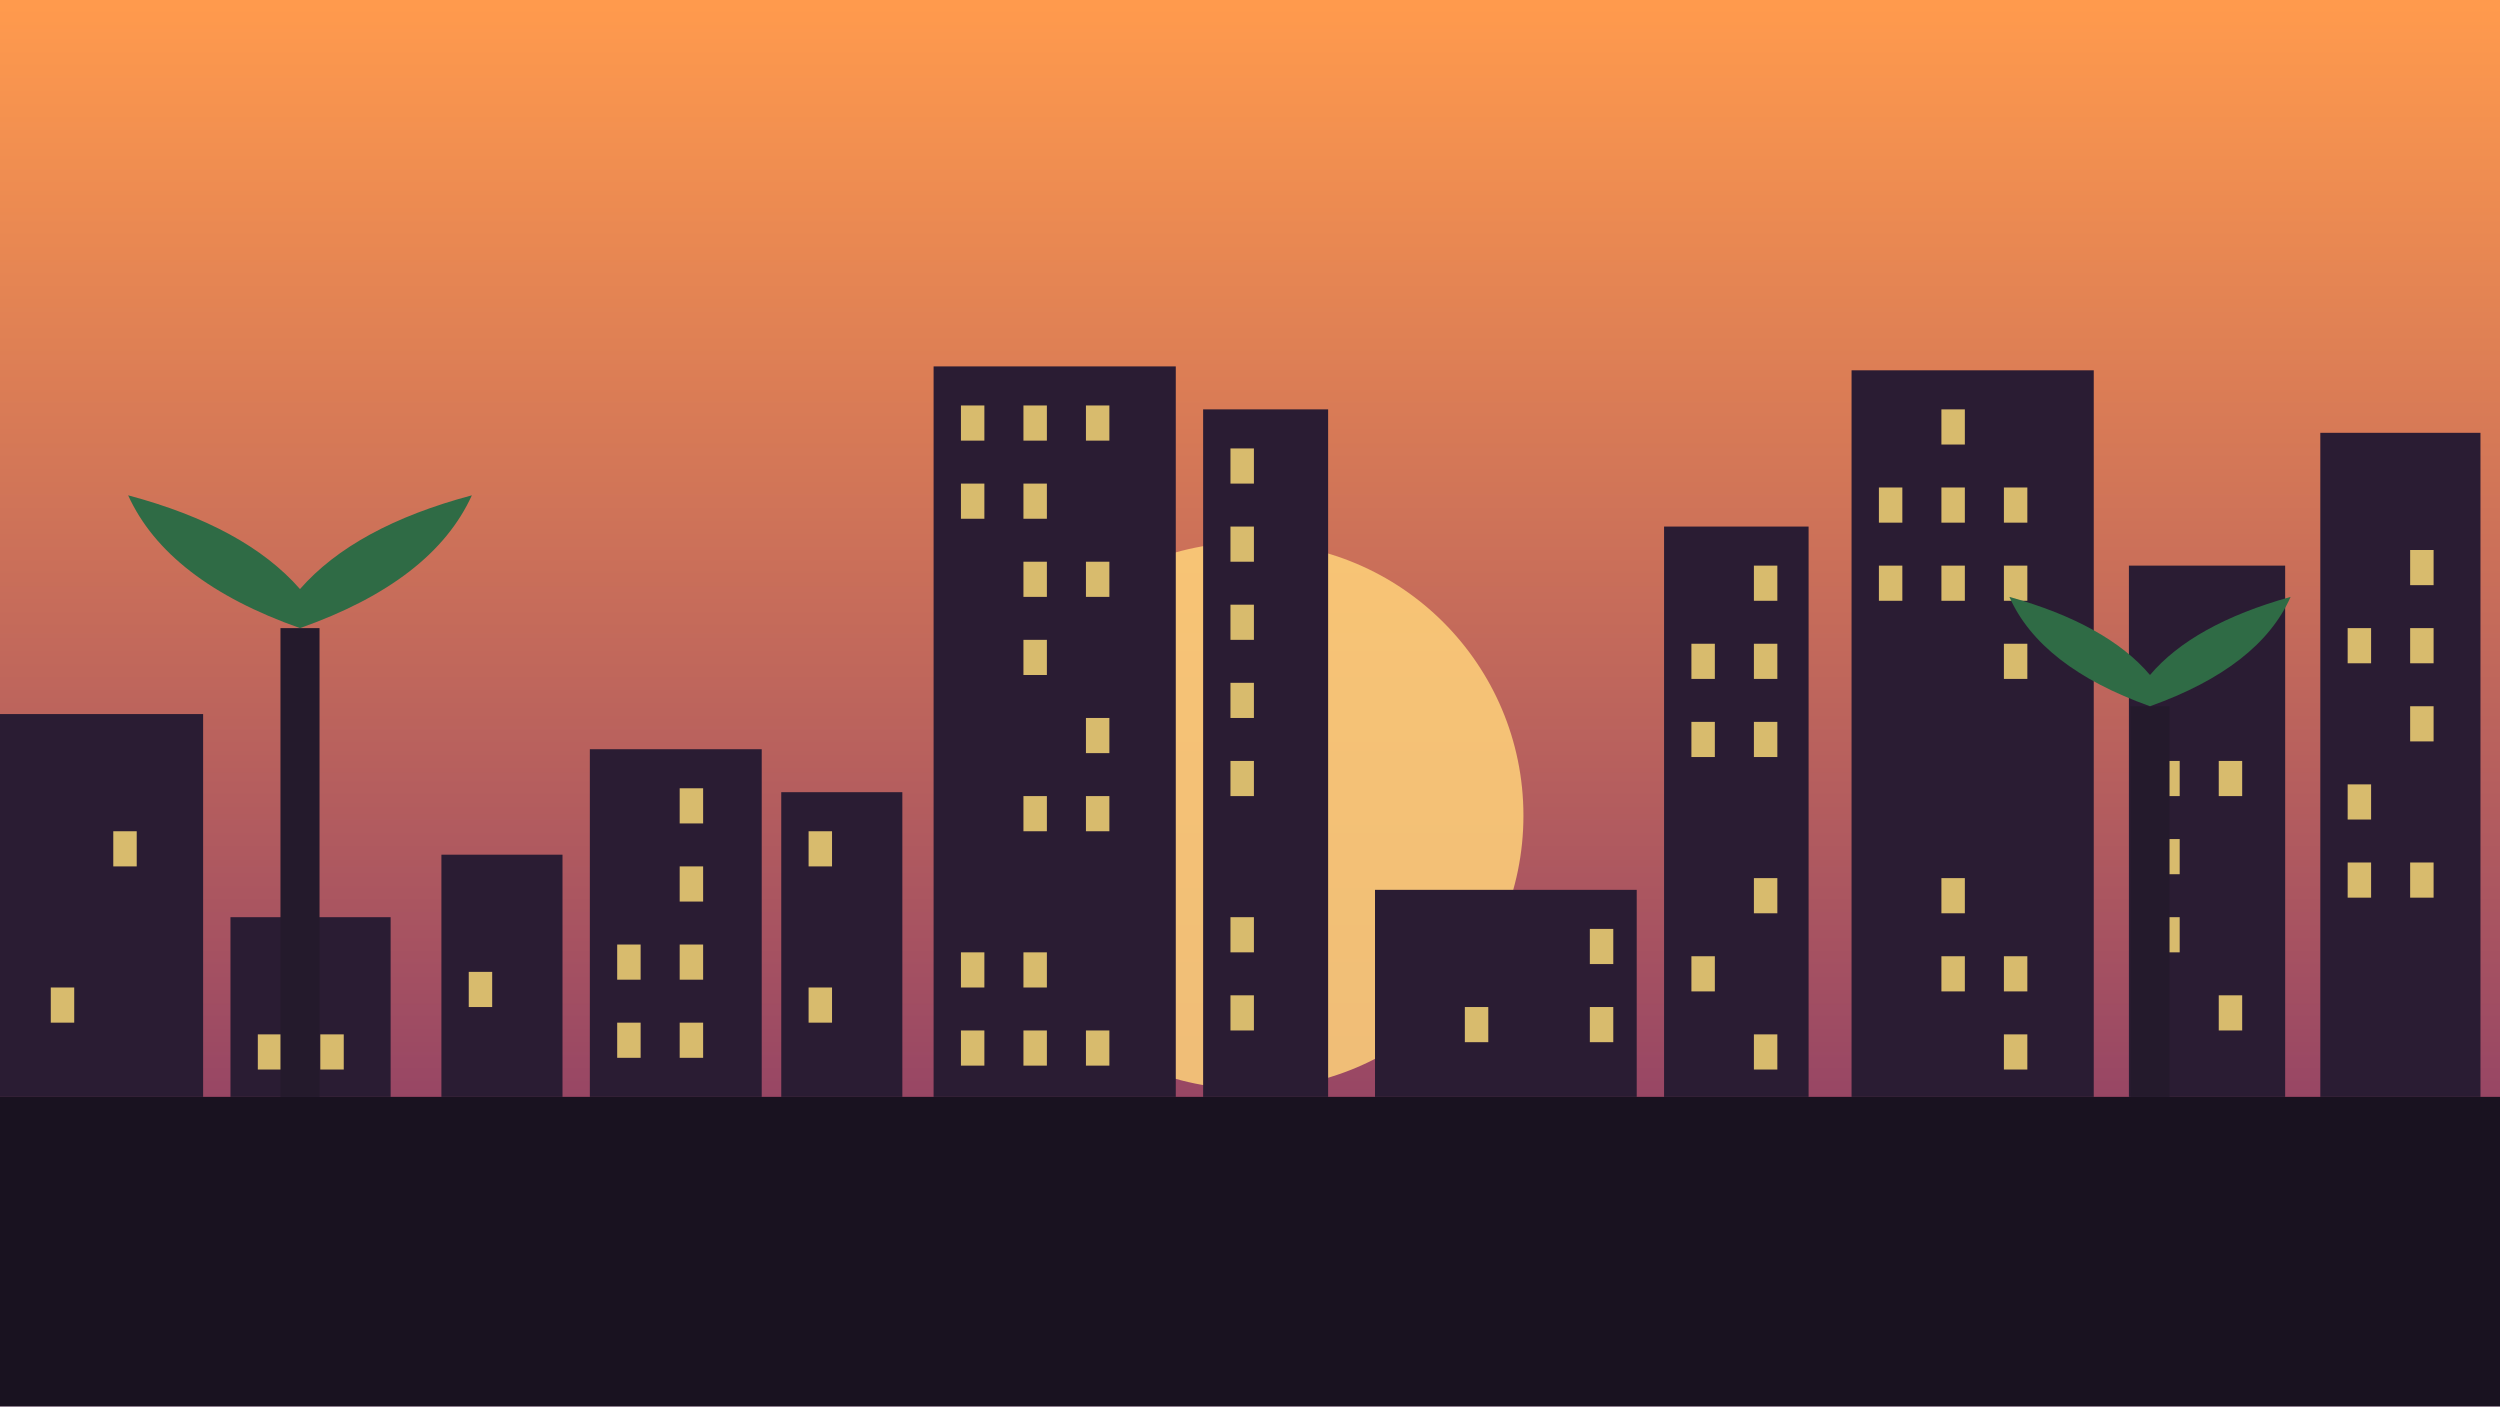
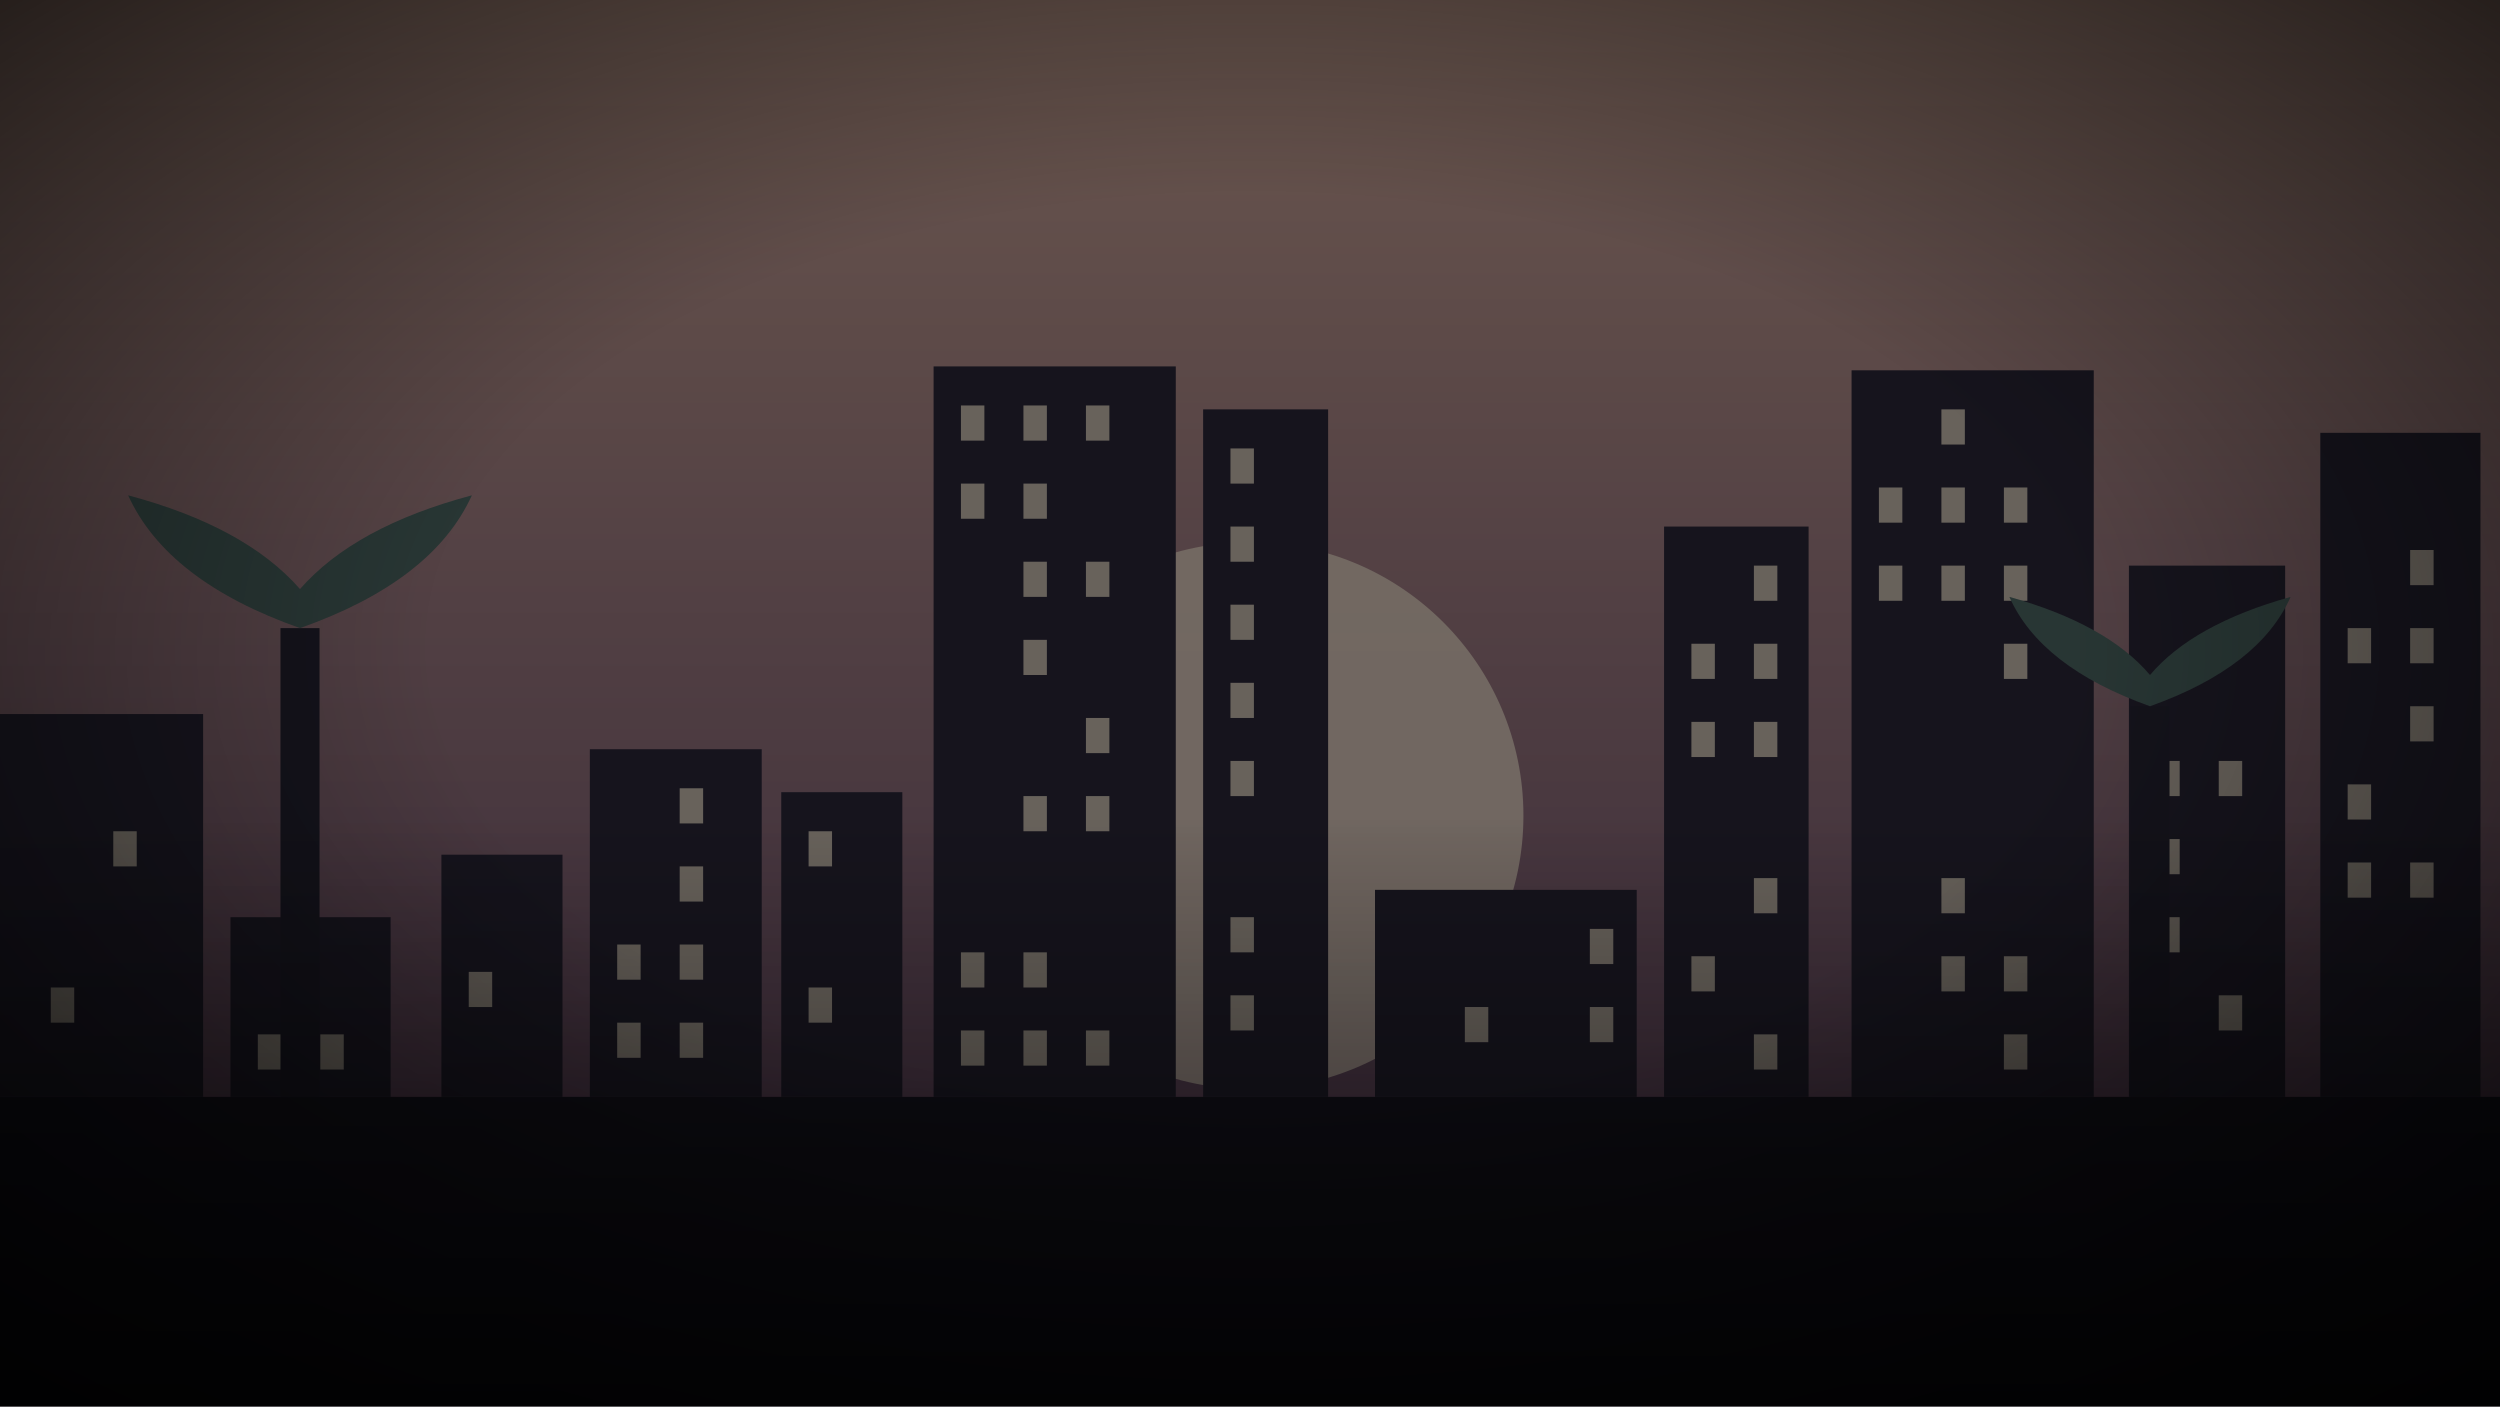
<svg xmlns="http://www.w3.org/2000/svg" viewBox="0 0 640 360" width="640" height="360">
-   <rect width="640" height="360" fill="#191220" />
  <defs>
-     <linearGradient id="s" x1="0" y1="0" x2="0" y2="1">
-       <stop offset="0" stop-color="#ff9a4d" />
-       <stop offset="1" stop-color="#7b2f6b" />
+     <filter id="grade" color-interpolation-filters="sRGB">
+       <feColorMatrix type="saturate" values="0.42" />
+       <feComponentTransfer>
+         <feFuncR type="linear" slope="0.5" intercept="0.015" />
+         <feFuncG type="linear" slope="0.5" intercept="0.018" />
+         <feFuncB type="linear" slope="0.54" intercept="0.03" />
+       </feComponentTransfer>
+     </filter>
+     <radialGradient id="vig" cx="50%" cy="46%" r="72%">
+       <stop offset="0.45" stop-color="#000" stop-opacity="0" />
+       <stop offset="1" stop-color="#000" stop-opacity="0.72" />
+     </radialGradient>
+     <linearGradient id="foot" x1="0" y1="0" x2="0" y2="1">
+       <stop offset="0.58" stop-color="#000" stop-opacity="0" />
+       <stop offset="1" stop-color="#000" stop-opacity="0.66" />
    </linearGradient>
  </defs>
-   <rect width="640" height="360" fill="url(#s)" />
-   <circle cx="320" cy="208.8" r="70" fill="#ffd27a" opacity="0.85" />
-   <rect x="-10" y="182.8" width="62" height="98" fill="#2a1c33" />
-   <rect x="29" y="212.8" width="6" height="9" fill="#f7d777" opacity="0.85" />
-   <rect x="13" y="252.8" width="6" height="9" fill="#f7d777" opacity="0.85" />
-   <rect x="59" y="234.8" width="41" height="46" fill="#2a1c33" />
-   <rect x="66" y="264.8" width="6" height="9" fill="#f7d777" opacity="0.85" />
-   <rect x="82" y="264.8" width="6" height="9" fill="#f7d777" opacity="0.85" />
-   <rect x="113" y="218.8" width="31" height="62" fill="#2a1c33" />
-   <rect x="120" y="248.8" width="6" height="9" fill="#f7d777" opacity="0.85" />
-   <rect x="151" y="191.8" width="44" height="89" fill="#2a1c33" />
-   <rect x="174" y="201.8" width="6" height="9" fill="#f7d777" opacity="0.85" />
-   <rect x="174" y="221.8" width="6" height="9" fill="#f7d777" opacity="0.85" />
-   <rect x="158" y="241.8" width="6" height="9" fill="#f7d777" opacity="0.85" />
-   <rect x="174" y="241.8" width="6" height="9" fill="#f7d777" opacity="0.85" />
-   <rect x="158" y="261.8" width="6" height="9" fill="#f7d777" opacity="0.85" />
-   <rect x="174" y="261.8" width="6" height="9" fill="#f7d777" opacity="0.85" />
-   <rect x="200" y="202.8" width="31" height="78" fill="#2a1c33" />
-   <rect x="207" y="212.8" width="6" height="9" fill="#f7d777" opacity="0.85" />
-   <rect x="207" y="252.8" width="6" height="9" fill="#f7d777" opacity="0.85" />
-   <rect x="239" y="93.8" width="62" height="187" fill="#2a1c33" />
-   <rect x="246" y="103.8" width="6" height="9" fill="#f7d777" opacity="0.85" />
-   <rect x="262" y="103.8" width="6" height="9" fill="#f7d777" opacity="0.85" />
-   <rect x="278" y="103.8" width="6" height="9" fill="#f7d777" opacity="0.85" />
-   <rect x="246" y="123.8" width="6" height="9" fill="#f7d777" opacity="0.85" />
-   <rect x="262" y="123.8" width="6" height="9" fill="#f7d777" opacity="0.85" />
-   <rect x="262" y="143.8" width="6" height="9" fill="#f7d777" opacity="0.85" />
-   <rect x="278" y="143.8" width="6" height="9" fill="#f7d777" opacity="0.85" />
-   <rect x="262" y="163.8" width="6" height="9" fill="#f7d777" opacity="0.85" />
-   <rect x="278" y="183.8" width="6" height="9" fill="#f7d777" opacity="0.85" />
-   <rect x="262" y="203.8" width="6" height="9" fill="#f7d777" opacity="0.85" />
-   <rect x="278" y="203.8" width="6" height="9" fill="#f7d777" opacity="0.85" />
-   <rect x="246" y="243.8" width="6" height="9" fill="#f7d777" opacity="0.85" />
-   <rect x="262" y="243.8" width="6" height="9" fill="#f7d777" opacity="0.85" />
-   <rect x="246" y="263.8" width="6" height="9" fill="#f7d777" opacity="0.85" />
-   <rect x="262" y="263.8" width="6" height="9" fill="#f7d777" opacity="0.85" />
-   <rect x="278" y="263.8" width="6" height="9" fill="#f7d777" opacity="0.85" />
-   <rect x="308" y="104.8" width="32" height="176" fill="#2a1c33" />
-   <rect x="315" y="114.8" width="6" height="9" fill="#f7d777" opacity="0.85" />
-   <rect x="315" y="134.8" width="6" height="9" fill="#f7d777" opacity="0.85" />
-   <rect x="315" y="154.8" width="6" height="9" fill="#f7d777" opacity="0.85" />
-   <rect x="315" y="174.8" width="6" height="9" fill="#f7d777" opacity="0.85" />
-   <rect x="315" y="194.8" width="6" height="9" fill="#f7d777" opacity="0.85" />
-   <rect x="315" y="234.8" width="6" height="9" fill="#f7d777" opacity="0.85" />
-   <rect x="315" y="254.8" width="6" height="9" fill="#f7d777" opacity="0.85" />
-   <rect x="352" y="227.8" width="67" height="53" fill="#2a1c33" />
-   <rect x="407" y="237.8" width="6" height="9" fill="#f7d777" opacity="0.85" />
-   <rect x="375" y="257.8" width="6" height="9" fill="#f7d777" opacity="0.85" />
-   <rect x="407" y="257.8" width="6" height="9" fill="#f7d777" opacity="0.85" />
-   <rect x="426" y="134.8" width="37" height="146" fill="#2a1c33" />
-   <rect x="449" y="144.8" width="6" height="9" fill="#f7d777" opacity="0.85" />
-   <rect x="433" y="164.8" width="6" height="9" fill="#f7d777" opacity="0.85" />
-   <rect x="449" y="164.8" width="6" height="9" fill="#f7d777" opacity="0.85" />
-   <rect x="433" y="184.8" width="6" height="9" fill="#f7d777" opacity="0.85" />
-   <rect x="449" y="184.8" width="6" height="9" fill="#f7d777" opacity="0.85" />
-   <rect x="449" y="224.8" width="6" height="9" fill="#f7d777" opacity="0.85" />
-   <rect x="433" y="244.8" width="6" height="9" fill="#f7d777" opacity="0.85" />
-   <rect x="449" y="264.8" width="6" height="9" fill="#f7d777" opacity="0.85" />
-   <rect x="474" y="94.8" width="62" height="186" fill="#2a1c33" />
-   <rect x="497" y="104.8" width="6" height="9" fill="#f7d777" opacity="0.85" />
-   <rect x="481" y="124.8" width="6" height="9" fill="#f7d777" opacity="0.85" />
-   <rect x="497" y="124.8" width="6" height="9" fill="#f7d777" opacity="0.85" />
-   <rect x="513" y="124.8" width="6" height="9" fill="#f7d777" opacity="0.85" />
-   <rect x="481" y="144.8" width="6" height="9" fill="#f7d777" opacity="0.85" />
-   <rect x="497" y="144.8" width="6" height="9" fill="#f7d777" opacity="0.85" />
-   <rect x="513" y="144.8" width="6" height="9" fill="#f7d777" opacity="0.85" />
-   <rect x="513" y="164.8" width="6" height="9" fill="#f7d777" opacity="0.85" />
-   <rect x="497" y="224.8" width="6" height="9" fill="#f7d777" opacity="0.85" />
-   <rect x="497" y="244.8" width="6" height="9" fill="#f7d777" opacity="0.85" />
-   <rect x="513" y="244.8" width="6" height="9" fill="#f7d777" opacity="0.85" />
-   <rect x="513" y="264.8" width="6" height="9" fill="#f7d777" opacity="0.85" />
-   <rect x="545" y="144.8" width="40" height="136" fill="#2a1c33" />
-   <rect x="552" y="194.8" width="6" height="9" fill="#f7d777" opacity="0.85" />
-   <rect x="568" y="194.8" width="6" height="9" fill="#f7d777" opacity="0.85" />
-   <rect x="552" y="214.8" width="6" height="9" fill="#f7d777" opacity="0.85" />
-   <rect x="552" y="234.8" width="6" height="9" fill="#f7d777" opacity="0.85" />
-   <rect x="568" y="254.8" width="6" height="9" fill="#f7d777" opacity="0.85" />
-   <rect x="594" y="110.8" width="41" height="170" fill="#2a1c33" />
-   <rect x="617" y="140.8" width="6" height="9" fill="#f7d777" opacity="0.85" />
-   <rect x="601" y="160.8" width="6" height="9" fill="#f7d777" opacity="0.85" />
-   <rect x="617" y="160.8" width="6" height="9" fill="#f7d777" opacity="0.85" />
-   <rect x="617" y="180.8" width="6" height="9" fill="#f7d777" opacity="0.85" />
-   <rect x="601" y="200.8" width="6" height="9" fill="#f7d777" opacity="0.85" />
-   <rect x="601" y="220.8" width="6" height="9" fill="#f7d777" opacity="0.85" />
-   <rect x="617" y="220.8" width="6" height="9" fill="#f7d777" opacity="0.85" />
-   <rect x="0" y="280.8" width="640" height="79.2" fill="#191220" />
-   <g transform="translate(76.8 280.8)">
-     <rect x="-5" y="-120" width="10" height="120" fill="#241a2c" />
-     <path d="M0 -120q-34 -12 -44 -34 q30 8 44 24 q14 -16 44 -24 q-10 22 -44 34z" fill="#2f6b45" />
+   <g filter="url(#grade)">
+     <rect width="640" height="360" fill="#191220" />
+     <defs>
+       <linearGradient id="s" x1="0" y1="0" x2="0" y2="1">
+         <stop offset="0" stop-color="#ff9a4d" />
+         <stop offset="1" stop-color="#7b2f6b" />
+       </linearGradient>
+     </defs>
+     <rect width="640" height="360" fill="url(#s)" />
+     <circle cx="320" cy="208.8" r="70" fill="#ffd27a" opacity="0.85" />
+     <rect x="-10" y="182.8" width="62" height="98" fill="#2a1c33" />
+     <rect x="29" y="212.8" width="6" height="9" fill="#f7d777" opacity="0.85" />
+     <rect x="13" y="252.8" width="6" height="9" fill="#f7d777" opacity="0.85" />
+     <rect x="59" y="234.8" width="41" height="46" fill="#2a1c33" />
+     <rect x="66" y="264.8" width="6" height="9" fill="#f7d777" opacity="0.85" />
+     <rect x="82" y="264.8" width="6" height="9" fill="#f7d777" opacity="0.85" />
+     <rect x="113" y="218.8" width="31" height="62" fill="#2a1c33" />
+     <rect x="120" y="248.8" width="6" height="9" fill="#f7d777" opacity="0.85" />
+     <rect x="151" y="191.8" width="44" height="89" fill="#2a1c33" />
+     <rect x="174" y="201.8" width="6" height="9" fill="#f7d777" opacity="0.85" />
+     <rect x="174" y="221.8" width="6" height="9" fill="#f7d777" opacity="0.85" />
+     <rect x="158" y="241.8" width="6" height="9" fill="#f7d777" opacity="0.85" />
+     <rect x="174" y="241.8" width="6" height="9" fill="#f7d777" opacity="0.85" />
+     <rect x="158" y="261.8" width="6" height="9" fill="#f7d777" opacity="0.85" />
+     <rect x="174" y="261.8" width="6" height="9" fill="#f7d777" opacity="0.85" />
+     <rect x="200" y="202.8" width="31" height="78" fill="#2a1c33" />
+     <rect x="207" y="212.8" width="6" height="9" fill="#f7d777" opacity="0.85" />
+     <rect x="207" y="252.8" width="6" height="9" fill="#f7d777" opacity="0.85" />
+     <rect x="239" y="93.8" width="62" height="187" fill="#2a1c33" />
+     <rect x="246" y="103.8" width="6" height="9" fill="#f7d777" opacity="0.85" />
+     <rect x="262" y="103.8" width="6" height="9" fill="#f7d777" opacity="0.85" />
+     <rect x="278" y="103.8" width="6" height="9" fill="#f7d777" opacity="0.85" />
+     <rect x="246" y="123.8" width="6" height="9" fill="#f7d777" opacity="0.85" />
+     <rect x="262" y="123.8" width="6" height="9" fill="#f7d777" opacity="0.85" />
+     <rect x="262" y="143.8" width="6" height="9" fill="#f7d777" opacity="0.85" />
+     <rect x="278" y="143.8" width="6" height="9" fill="#f7d777" opacity="0.85" />
+     <rect x="262" y="163.8" width="6" height="9" fill="#f7d777" opacity="0.85" />
+     <rect x="278" y="183.8" width="6" height="9" fill="#f7d777" opacity="0.85" />
+     <rect x="262" y="203.8" width="6" height="9" fill="#f7d777" opacity="0.85" />
+     <rect x="278" y="203.8" width="6" height="9" fill="#f7d777" opacity="0.85" />
+     <rect x="246" y="243.8" width="6" height="9" fill="#f7d777" opacity="0.85" />
+     <rect x="262" y="243.8" width="6" height="9" fill="#f7d777" opacity="0.85" />
+     <rect x="246" y="263.8" width="6" height="9" fill="#f7d777" opacity="0.85" />
+     <rect x="262" y="263.8" width="6" height="9" fill="#f7d777" opacity="0.85" />
+     <rect x="278" y="263.8" width="6" height="9" fill="#f7d777" opacity="0.85" />
+     <rect x="308" y="104.8" width="32" height="176" fill="#2a1c33" />
+     <rect x="315" y="114.8" width="6" height="9" fill="#f7d777" opacity="0.85" />
+     <rect x="315" y="134.8" width="6" height="9" fill="#f7d777" opacity="0.85" />
+     <rect x="315" y="154.8" width="6" height="9" fill="#f7d777" opacity="0.85" />
+     <rect x="315" y="174.8" width="6" height="9" fill="#f7d777" opacity="0.85" />
+     <rect x="315" y="194.8" width="6" height="9" fill="#f7d777" opacity="0.85" />
+     <rect x="315" y="234.8" width="6" height="9" fill="#f7d777" opacity="0.85" />
+     <rect x="315" y="254.8" width="6" height="9" fill="#f7d777" opacity="0.85" />
+     <rect x="352" y="227.8" width="67" height="53" fill="#2a1c33" />
+     <rect x="407" y="237.8" width="6" height="9" fill="#f7d777" opacity="0.85" />
+     <rect x="375" y="257.8" width="6" height="9" fill="#f7d777" opacity="0.85" />
+     <rect x="407" y="257.8" width="6" height="9" fill="#f7d777" opacity="0.85" />
+     <rect x="426" y="134.8" width="37" height="146" fill="#2a1c33" />
+     <rect x="449" y="144.8" width="6" height="9" fill="#f7d777" opacity="0.85" />
+     <rect x="433" y="164.8" width="6" height="9" fill="#f7d777" opacity="0.85" />
+     <rect x="449" y="164.8" width="6" height="9" fill="#f7d777" opacity="0.85" />
+     <rect x="433" y="184.8" width="6" height="9" fill="#f7d777" opacity="0.85" />
+     <rect x="449" y="184.8" width="6" height="9" fill="#f7d777" opacity="0.85" />
+     <rect x="449" y="224.8" width="6" height="9" fill="#f7d777" opacity="0.85" />
+     <rect x="433" y="244.8" width="6" height="9" fill="#f7d777" opacity="0.85" />
+     <rect x="449" y="264.8" width="6" height="9" fill="#f7d777" opacity="0.85" />
+     <rect x="474" y="94.8" width="62" height="186" fill="#2a1c33" />
+     <rect x="497" y="104.8" width="6" height="9" fill="#f7d777" opacity="0.85" />
+     <rect x="481" y="124.8" width="6" height="9" fill="#f7d777" opacity="0.85" />
+     <rect x="497" y="124.8" width="6" height="9" fill="#f7d777" opacity="0.85" />
+     <rect x="513" y="124.8" width="6" height="9" fill="#f7d777" opacity="0.85" />
+     <rect x="481" y="144.8" width="6" height="9" fill="#f7d777" opacity="0.85" />
+     <rect x="497" y="144.8" width="6" height="9" fill="#f7d777" opacity="0.85" />
+     <rect x="513" y="144.8" width="6" height="9" fill="#f7d777" opacity="0.85" />
+     <rect x="513" y="164.8" width="6" height="9" fill="#f7d777" opacity="0.85" />
+     <rect x="497" y="224.8" width="6" height="9" fill="#f7d777" opacity="0.85" />
+     <rect x="497" y="244.8" width="6" height="9" fill="#f7d777" opacity="0.85" />
+     <rect x="513" y="244.8" width="6" height="9" fill="#f7d777" opacity="0.85" />
+     <rect x="513" y="264.8" width="6" height="9" fill="#f7d777" opacity="0.85" />
+     <rect x="545" y="144.8" width="40" height="136" fill="#2a1c33" />
+     <rect x="552" y="194.8" width="6" height="9" fill="#f7d777" opacity="0.85" />
+     <rect x="568" y="194.8" width="6" height="9" fill="#f7d777" opacity="0.85" />
+     <rect x="552" y="214.8" width="6" height="9" fill="#f7d777" opacity="0.85" />
+     <rect x="552" y="234.8" width="6" height="9" fill="#f7d777" opacity="0.85" />
+     <rect x="568" y="254.8" width="6" height="9" fill="#f7d777" opacity="0.85" />
+     <rect x="594" y="110.8" width="41" height="170" fill="#2a1c33" />
+     <rect x="617" y="140.8" width="6" height="9" fill="#f7d777" opacity="0.85" />
+     <rect x="601" y="160.8" width="6" height="9" fill="#f7d777" opacity="0.85" />
+     <rect x="617" y="160.8" width="6" height="9" fill="#f7d777" opacity="0.85" />
+     <rect x="617" y="180.8" width="6" height="9" fill="#f7d777" opacity="0.85" />
+     <rect x="601" y="200.8" width="6" height="9" fill="#f7d777" opacity="0.85" />
+     <rect x="601" y="220.8" width="6" height="9" fill="#f7d777" opacity="0.85" />
+     <rect x="617" y="220.8" width="6" height="9" fill="#f7d777" opacity="0.85" />
+     <rect x="0" y="280.8" width="640" height="79.2" fill="#191220" />
+     <g transform="translate(76.8 280.8)">
+       <rect x="-5" y="-120" width="10" height="120" fill="#241a2c" />
+       <path d="M0 -120q-34 -12 -44 -34 q30 8 44 24 q14 -16 44 -24 q-10 22 -44 34z" fill="#2f6b45" />
+     </g>
+     <g transform="translate(550.4 280.8)">
+       <rect x="-5" y="-100" width="10" height="100" fill="#241a2c" />
+       <path d="M0 -100q-28 -10 -36 -28 q25 7 36 20 q11 -13 36 -20 q-8 18 -36 28z" fill="#2f6b45" />
+     </g>
  </g>
-   <g transform="translate(550.4 280.8)">
-     <rect x="-5" y="-100" width="10" height="100" fill="#241a2c" />
-     <path d="M0 -100q-28 -10 -36 -28 q25 7 36 20 q11 -13 36 -20 q-8 18 -36 28z" fill="#2f6b45" />
-   </g>
+   <rect width="640" height="360" fill="url(#vig)" />
+   <rect width="640" height="360" fill="url(#foot)" />
</svg>
